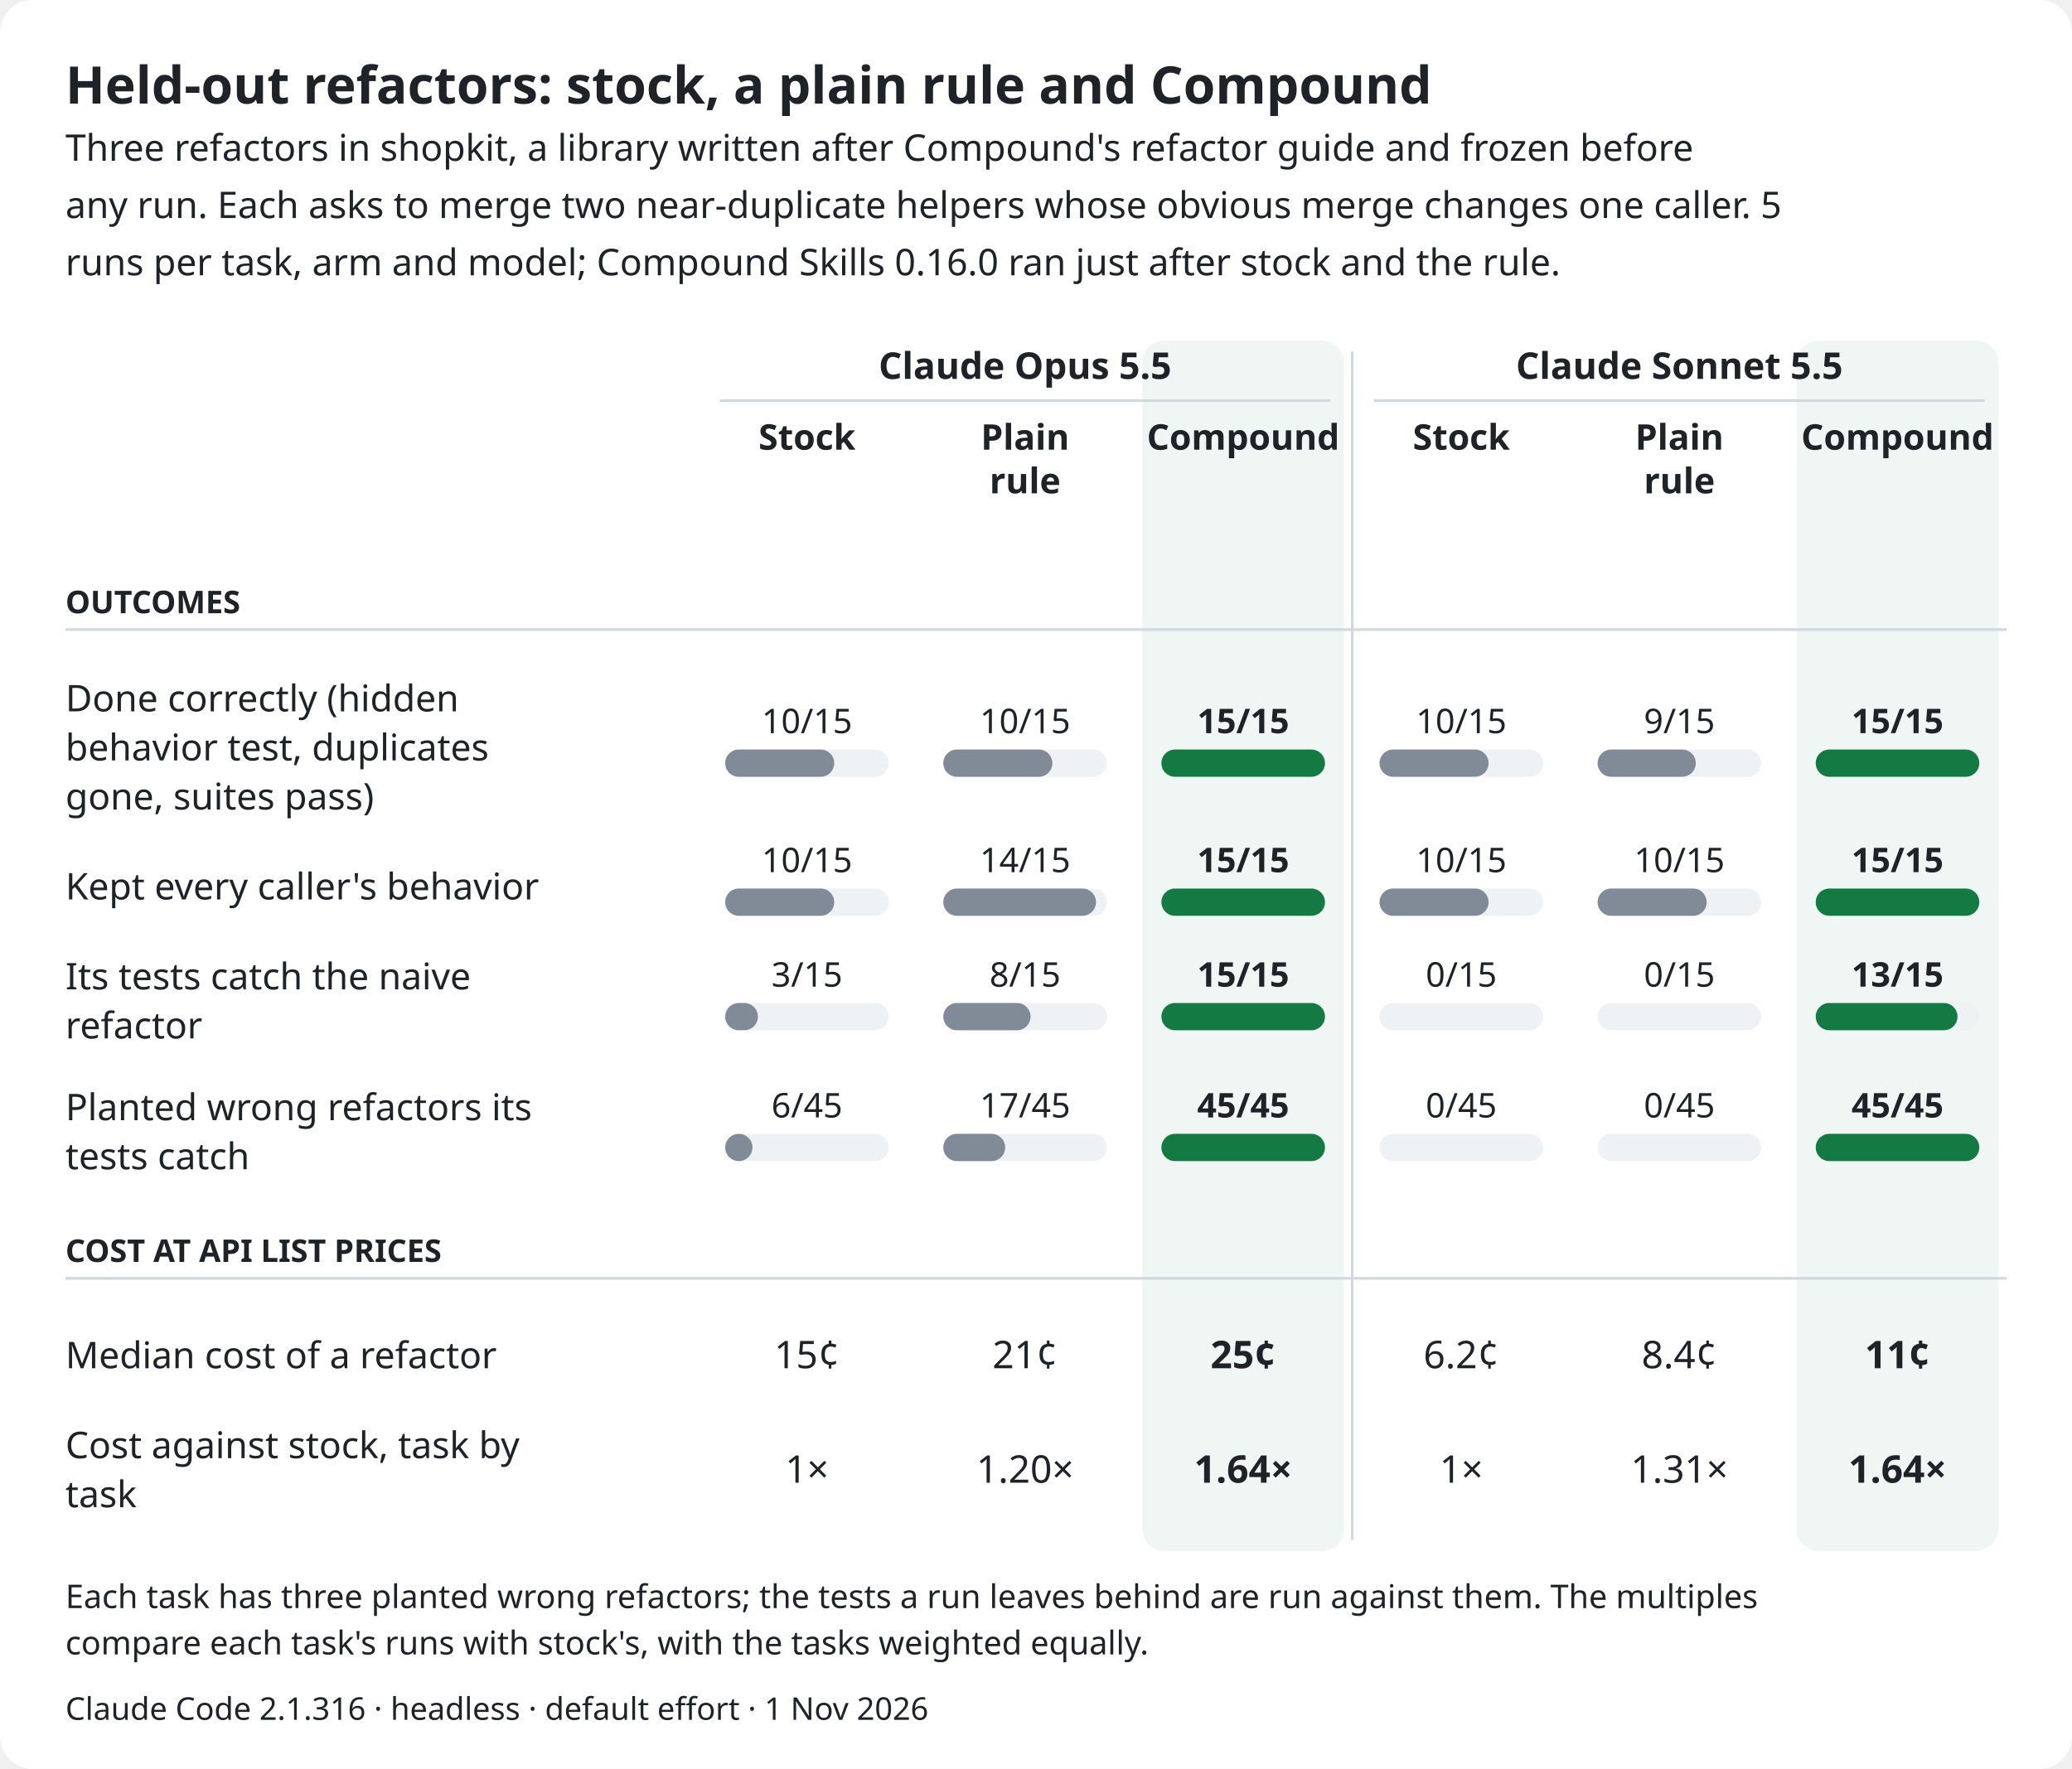
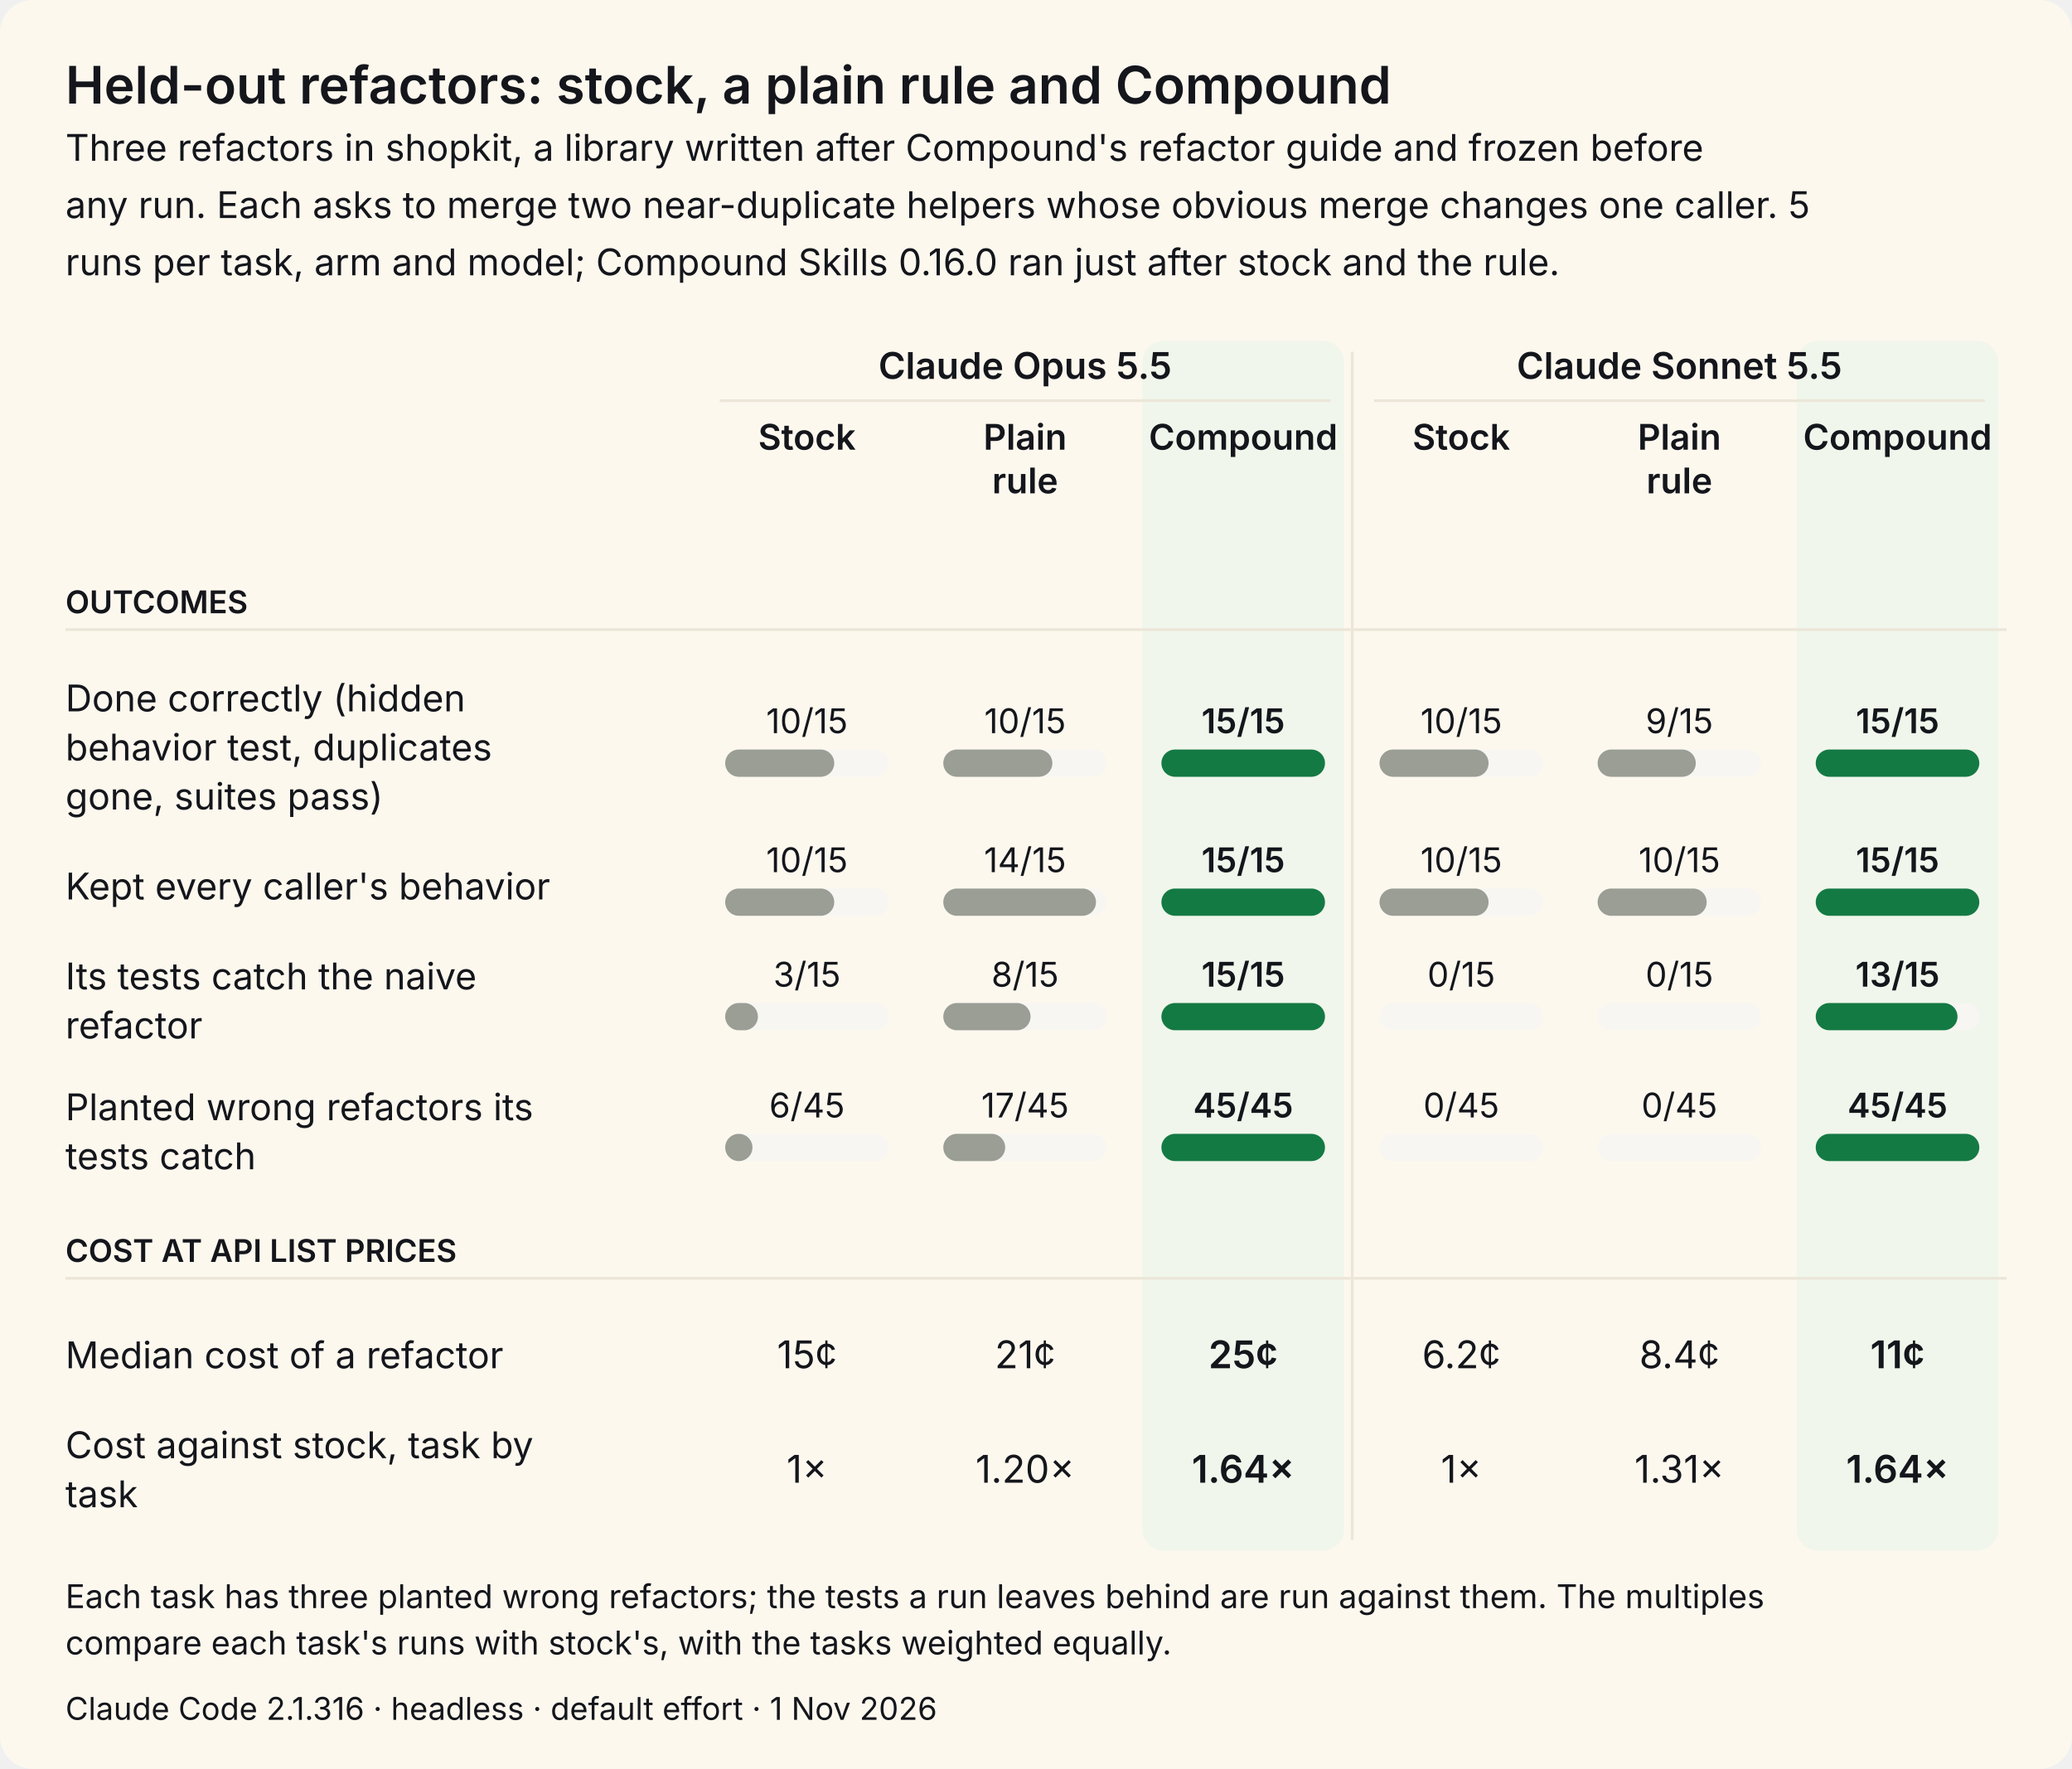
<svg xmlns="http://www.w3.org/2000/svg" width="760" height="649" viewBox="0 0 760 649" role="img" aria-labelledby="title desc">
-   <style>text{font-family:-apple-system,BlinkMacSystemFont,'Segoe UI','Noto Sans',Helvetica,Arial,sans-serif;fill:#1f2328;font-variant-numeric:tabular-nums}.mono{font-family:ui-monospace,SFMono-Regular,'SF Mono',Menlo,Consolas,'Liberation Mono',monospace}</style>
-   <rect width="760" height="649" rx="12" fill="#ffffff" />
+   <style>text{font-family:Inter,system-ui,-apple-system,BlinkMacSystemFont,'Segoe UI','Noto Sans',Helvetica,Arial,sans-serif;fill:#14161c;font-variant-numeric:tabular-nums}.mono{font-family:ui-monospace,SFMono-Regular,'SF Mono',Menlo,Consolas,'Liberation Mono',monospace}</style>
+   <rect width="760" height="649" rx="12" fill="#fdf8ee" />
  <text x="24.0" y="38.0" font-size="19" font-weight="600">Held-out refactors: stock, a plain rule and Compound</text>
-   <text x="24.0" y="59.0" font-size="13.5" fill="#59636e">Three refactors in shopkit, a library written after Compound's refactor guide and frozen before</text>
-   <text x="24.0" y="80.0" font-size="13.5" fill="#59636e">any run. Each asks to merge two near-duplicate helpers whose obvious merge changes one caller. 5</text>
-   <text x="24.0" y="101.0" font-size="13.5" fill="#59636e">runs per task, arm and model; Compound Skills 0.16.0 ran just after stock and the rule.</text>
-   <rect x="419.0" y="125.0" width="74.0" height="444.0" rx="8" fill="#e3efe8" fill-opacity="0.55" />
-   <rect x="659.0" y="125.0" width="74.0" height="444.0" rx="8" fill="#e3efe8" fill-opacity="0.55" />
-   <line x1="496.0" y1="129.0" x2="496.0" y2="565.0" stroke="#d1d9e0" stroke-width="1" />
+   <text x="24.0" y="59.0" font-size="13.5" fill="#6b6f78">Three refactors in shopkit, a library written after Compound's refactor guide and frozen before</text>
+   <text x="24.0" y="80.0" font-size="13.5" fill="#6b6f78">any run. Each asks to merge two near-duplicate helpers whose obvious merge changes one caller. 5</text>
+   <text x="24.0" y="101.0" font-size="13.5" fill="#6b6f78">runs per task, arm and model; Compound Skills 0.16.0 ran just after stock and the rule.</text>
+   <rect x="419.0" y="125.0" width="74.0" height="444.0" rx="8" fill="#e5f3e9" fill-opacity="0.55" />
+   <rect x="659.0" y="125.0" width="74.0" height="444.0" rx="8" fill="#e5f3e9" fill-opacity="0.55" />
+   <line x1="496.0" y1="129.0" x2="496.0" y2="565.0" stroke="#ece6d8" stroke-width="1" />
  <text x="376.0" y="139.0" font-size="13.5" font-weight="600" text-anchor="middle">Claude Opus 5.5</text>
-   <line x1="264.0" y1="147.0" x2="488.0" y2="147.0" stroke="#d1d9e0" stroke-width="1" />
+   <line x1="264.0" y1="147.0" x2="488.0" y2="147.0" stroke="#ece6d8" stroke-width="1" />
  <text x="616.0" y="139.0" font-size="13.5" font-weight="600" text-anchor="middle">Claude Sonnet 5.5</text>
-   <line x1="504.0" y1="147.0" x2="728.0" y2="147.0" stroke="#d1d9e0" stroke-width="1" />
+   <line x1="504.0" y1="147.0" x2="728.0" y2="147.0" stroke="#ece6d8" stroke-width="1" />
  <text x="296.0" y="165.0" font-size="13" font-weight="600" text-anchor="middle">Stock</text>
  <text x="376.0" y="165.0" font-size="13" font-weight="600" text-anchor="middle">Plain</text>
  <text x="376.0" y="181.0" font-size="13" font-weight="600" text-anchor="middle">rule</text>
  <text x="456.0" y="165.0" font-size="13" font-weight="600" text-anchor="middle" fill="#147a43">Compound</text>
  <text x="536.0" y="165.0" font-size="13" font-weight="600" text-anchor="middle">Stock</text>
  <text x="616.0" y="165.0" font-size="13" font-weight="600" text-anchor="middle">Plain</text>
  <text x="616.0" y="181.0" font-size="13" font-weight="600" text-anchor="middle">rule</text>
  <text x="696.0" y="165.0" font-size="13" font-weight="600" text-anchor="middle" fill="#147a43">Compound</text>
-   <text x="24.0" y="225.0" font-size="11.5" font-weight="600" fill="#59636e">OUTCOMES</text>
-   <line x1="24.0" y1="231.0" x2="736.0" y2="231.0" stroke="#d1d9e0" stroke-width="1" />
+   <text x="24.0" y="225.0" font-size="11.5" font-weight="600" fill="#6b6f78">OUTCOMES</text>
+   <line x1="24.0" y1="231.0" x2="736.0" y2="231.0" stroke="#ece6d8" stroke-width="1" />
  <text x="24.0" y="261.0" font-size="13.5">Done correctly (hidden</text>
  <text x="24.0" y="279.0" font-size="13.5">behavior test, duplicates</text>
  <text x="24.0" y="297.0" font-size="13.5">gone, suites pass)</text>
-   <rect x="266.0" y="275.0" width="60.0" height="10.0" rx="5" fill="#eff2f5" />
-   <rect x="266.0" y="275.0" width="40.0" height="10.0" rx="5" fill="#818b98" />
+   <rect x="266.0" y="275.0" width="60.0" height="10.0" rx="5" fill="#f7f6f2" />
+   <rect x="266.0" y="275.0" width="40.0" height="10.0" rx="5" fill="#9a9e95" />
  <text x="296.0" y="269.0" font-size="12.5" text-anchor="middle">10/15</text>
-   <rect x="346.0" y="275.0" width="60.0" height="10.0" rx="5" fill="#eff2f5" />
-   <rect x="346.0" y="275.0" width="40.0" height="10.0" rx="5" fill="#818b98" />
+   <rect x="346.0" y="275.0" width="60.0" height="10.0" rx="5" fill="#f7f6f2" />
+   <rect x="346.0" y="275.0" width="40.0" height="10.0" rx="5" fill="#9a9e95" />
  <text x="376.0" y="269.0" font-size="12.5" text-anchor="middle">10/15</text>
-   <rect x="426.0" y="275.0" width="60.0" height="10.0" rx="5" fill="#eff2f5" />
+   <rect x="426.0" y="275.0" width="60.0" height="10.0" rx="5" fill="#f7f6f2" />
  <rect x="426.0" y="275.0" width="60.0" height="10.0" rx="5" fill="#147a43" />
  <text x="456.0" y="269.0" font-size="12.5" font-weight="600" text-anchor="middle" fill="#147a43">15/15</text>
-   <rect x="506.0" y="275.0" width="60.0" height="10.0" rx="5" fill="#eff2f5" />
-   <rect x="506.0" y="275.0" width="40.0" height="10.0" rx="5" fill="#818b98" />
+   <rect x="506.0" y="275.0" width="60.0" height="10.0" rx="5" fill="#f7f6f2" />
+   <rect x="506.0" y="275.0" width="40.0" height="10.0" rx="5" fill="#9a9e95" />
  <text x="536.0" y="269.0" font-size="12.5" text-anchor="middle">10/15</text>
-   <rect x="586.0" y="275.0" width="60.0" height="10.0" rx="5" fill="#eff2f5" />
-   <rect x="586.0" y="275.0" width="36.0" height="10.0" rx="5" fill="#818b98" />
+   <rect x="586.0" y="275.0" width="60.0" height="10.0" rx="5" fill="#f7f6f2" />
+   <rect x="586.0" y="275.0" width="36.0" height="10.0" rx="5" fill="#9a9e95" />
  <text x="616.0" y="269.0" font-size="12.5" text-anchor="middle">9/15</text>
-   <rect x="666.0" y="275.0" width="60.0" height="10.0" rx="5" fill="#eff2f5" />
+   <rect x="666.0" y="275.0" width="60.0" height="10.0" rx="5" fill="#f7f6f2" />
  <rect x="666.0" y="275.0" width="60.0" height="10.0" rx="5" fill="#147a43" />
  <text x="696.0" y="269.0" font-size="12.5" font-weight="600" text-anchor="middle" fill="#147a43">15/15</text>
  <text x="24.0" y="330.0" font-size="13.5">Kept every caller's behavior</text>
-   <rect x="266.0" y="326.0" width="60.0" height="10.0" rx="5" fill="#eff2f5" />
-   <rect x="266.0" y="326.0" width="40.0" height="10.0" rx="5" fill="#818b98" />
+   <rect x="266.0" y="326.0" width="60.0" height="10.0" rx="5" fill="#f7f6f2" />
+   <rect x="266.0" y="326.0" width="40.0" height="10.0" rx="5" fill="#9a9e95" />
  <text x="296.0" y="320.0" font-size="12.5" text-anchor="middle">10/15</text>
-   <rect x="346.0" y="326.0" width="60.0" height="10.0" rx="5" fill="#eff2f5" />
-   <rect x="346.0" y="326.0" width="56.0" height="10.0" rx="5" fill="#818b98" />
+   <rect x="346.0" y="326.0" width="60.0" height="10.0" rx="5" fill="#f7f6f2" />
+   <rect x="346.0" y="326.0" width="56.0" height="10.0" rx="5" fill="#9a9e95" />
  <text x="376.0" y="320.0" font-size="12.5" text-anchor="middle">14/15</text>
-   <rect x="426.0" y="326.0" width="60.0" height="10.0" rx="5" fill="#eff2f5" />
+   <rect x="426.0" y="326.0" width="60.0" height="10.0" rx="5" fill="#f7f6f2" />
  <rect x="426.0" y="326.0" width="60.0" height="10.0" rx="5" fill="#147a43" />
  <text x="456.0" y="320.0" font-size="12.5" font-weight="600" text-anchor="middle" fill="#147a43">15/15</text>
-   <rect x="506.0" y="326.0" width="60.0" height="10.0" rx="5" fill="#eff2f5" />
-   <rect x="506.0" y="326.0" width="40.0" height="10.0" rx="5" fill="#818b98" />
+   <rect x="506.0" y="326.0" width="60.0" height="10.0" rx="5" fill="#f7f6f2" />
+   <rect x="506.0" y="326.0" width="40.0" height="10.0" rx="5" fill="#9a9e95" />
  <text x="536.0" y="320.0" font-size="12.5" text-anchor="middle">10/15</text>
-   <rect x="586.0" y="326.0" width="60.0" height="10.0" rx="5" fill="#eff2f5" />
-   <rect x="586.0" y="326.0" width="40.0" height="10.0" rx="5" fill="#818b98" />
+   <rect x="586.0" y="326.0" width="60.0" height="10.0" rx="5" fill="#f7f6f2" />
+   <rect x="586.0" y="326.0" width="40.0" height="10.0" rx="5" fill="#9a9e95" />
  <text x="616.0" y="320.0" font-size="12.5" text-anchor="middle">10/15</text>
-   <rect x="666.0" y="326.0" width="60.0" height="10.0" rx="5" fill="#eff2f5" />
+   <rect x="666.0" y="326.0" width="60.0" height="10.0" rx="5" fill="#f7f6f2" />
  <rect x="666.0" y="326.0" width="60.0" height="10.0" rx="5" fill="#147a43" />
  <text x="696.0" y="320.0" font-size="12.5" font-weight="600" text-anchor="middle" fill="#147a43">15/15</text>
  <text x="24.0" y="363.0" font-size="13.5">Its tests catch the naive</text>
  <text x="24.0" y="381.0" font-size="13.5">refactor</text>
-   <rect x="266.0" y="368.0" width="60.0" height="10.0" rx="5" fill="#eff2f5" />
-   <rect x="266.0" y="368.0" width="12.0" height="10.0" rx="5" fill="#818b98" />
+   <rect x="266.0" y="368.0" width="60.0" height="10.0" rx="5" fill="#f7f6f2" />
+   <rect x="266.0" y="368.0" width="12.0" height="10.0" rx="5" fill="#9a9e95" />
  <text x="296.0" y="362.0" font-size="12.5" text-anchor="middle">3/15</text>
-   <rect x="346.0" y="368.0" width="60.0" height="10.0" rx="5" fill="#eff2f5" />
-   <rect x="346.0" y="368.0" width="32.0" height="10.0" rx="5" fill="#818b98" />
+   <rect x="346.0" y="368.0" width="60.0" height="10.0" rx="5" fill="#f7f6f2" />
+   <rect x="346.0" y="368.0" width="32.0" height="10.0" rx="5" fill="#9a9e95" />
  <text x="376.0" y="362.0" font-size="12.5" text-anchor="middle">8/15</text>
-   <rect x="426.0" y="368.0" width="60.0" height="10.0" rx="5" fill="#eff2f5" />
+   <rect x="426.0" y="368.0" width="60.0" height="10.0" rx="5" fill="#f7f6f2" />
  <rect x="426.0" y="368.0" width="60.0" height="10.0" rx="5" fill="#147a43" />
  <text x="456.0" y="362.0" font-size="12.5" font-weight="600" text-anchor="middle" fill="#147a43">15/15</text>
-   <rect x="506.0" y="368.0" width="60.0" height="10.0" rx="5" fill="#eff2f5" />
+   <rect x="506.0" y="368.0" width="60.0" height="10.0" rx="5" fill="#f7f6f2" />
  <text x="536.0" y="362.0" font-size="12.5" text-anchor="middle">0/15</text>
-   <rect x="586.0" y="368.0" width="60.0" height="10.0" rx="5" fill="#eff2f5" />
+   <rect x="586.0" y="368.0" width="60.0" height="10.0" rx="5" fill="#f7f6f2" />
  <text x="616.0" y="362.0" font-size="12.5" text-anchor="middle">0/15</text>
-   <rect x="666.0" y="368.0" width="60.0" height="10.0" rx="5" fill="#eff2f5" />
+   <rect x="666.0" y="368.0" width="60.0" height="10.0" rx="5" fill="#f7f6f2" />
  <rect x="666.0" y="368.0" width="52.0" height="10.0" rx="5" fill="#147a43" />
  <text x="696.0" y="362.0" font-size="12.5" font-weight="600" text-anchor="middle" fill="#147a43">13/15</text>
  <text x="24.0" y="411.0" font-size="13.5">Planted wrong refactors its</text>
  <text x="24.0" y="429.0" font-size="13.5">tests catch</text>
-   <rect x="266.0" y="416.0" width="60.0" height="10.0" rx="5" fill="#eff2f5" />
-   <rect x="266.0" y="416.0" width="10.0" height="10.0" rx="5" fill="#818b98" />
+   <rect x="266.0" y="416.0" width="60.0" height="10.0" rx="5" fill="#f7f6f2" />
+   <rect x="266.0" y="416.0" width="10.0" height="10.0" rx="5" fill="#9a9e95" />
  <text x="296.0" y="410.0" font-size="12.5" text-anchor="middle">6/45</text>
-   <rect x="346.0" y="416.0" width="60.0" height="10.0" rx="5" fill="#eff2f5" />
-   <rect x="346.0" y="416.0" width="22.7" height="10.0" rx="5" fill="#818b98" />
+   <rect x="346.0" y="416.0" width="60.0" height="10.0" rx="5" fill="#f7f6f2" />
+   <rect x="346.0" y="416.0" width="22.7" height="10.0" rx="5" fill="#9a9e95" />
  <text x="376.0" y="410.0" font-size="12.5" text-anchor="middle">17/45</text>
-   <rect x="426.0" y="416.0" width="60.0" height="10.0" rx="5" fill="#eff2f5" />
+   <rect x="426.0" y="416.0" width="60.0" height="10.0" rx="5" fill="#f7f6f2" />
  <rect x="426.0" y="416.0" width="60.0" height="10.0" rx="5" fill="#147a43" />
  <text x="456.0" y="410.0" font-size="12.5" font-weight="600" text-anchor="middle" fill="#147a43">45/45</text>
-   <rect x="506.0" y="416.0" width="60.0" height="10.0" rx="5" fill="#eff2f5" />
+   <rect x="506.0" y="416.0" width="60.0" height="10.0" rx="5" fill="#f7f6f2" />
  <text x="536.0" y="410.0" font-size="12.5" text-anchor="middle">0/45</text>
-   <rect x="586.0" y="416.0" width="60.0" height="10.0" rx="5" fill="#eff2f5" />
+   <rect x="586.0" y="416.0" width="60.0" height="10.0" rx="5" fill="#f7f6f2" />
  <text x="616.0" y="410.0" font-size="12.5" text-anchor="middle">0/45</text>
-   <rect x="666.0" y="416.0" width="60.0" height="10.0" rx="5" fill="#eff2f5" />
+   <rect x="666.0" y="416.0" width="60.0" height="10.0" rx="5" fill="#f7f6f2" />
  <rect x="666.0" y="416.0" width="60.0" height="10.0" rx="5" fill="#147a43" />
  <text x="696.0" y="410.0" font-size="12.5" font-weight="600" text-anchor="middle" fill="#147a43">45/45</text>
-   <text x="24.0" y="463.0" font-size="11.5" font-weight="600" fill="#59636e">COST AT API LIST PRICES</text>
-   <line x1="24.0" y1="469.0" x2="736.0" y2="469.0" stroke="#d1d9e0" stroke-width="1" />
+   <text x="24.0" y="463.0" font-size="11.5" font-weight="600" fill="#6b6f78">COST AT API LIST PRICES</text>
+   <line x1="24.0" y1="469.0" x2="736.0" y2="469.0" stroke="#ece6d8" stroke-width="1" />
  <text x="24.0" y="502.0" font-size="13.5">Median cost of a refactor</text>
  <text x="296.0" y="502.0" font-size="14" text-anchor="middle">15¢</text>
  <text x="376.0" y="502.0" font-size="14" text-anchor="middle">21¢</text>
  <text x="456.0" y="502.0" font-size="14" font-weight="600" text-anchor="middle" fill="#147a43">25¢</text>
  <text x="536.0" y="502.0" font-size="14" text-anchor="middle">6.2¢</text>
  <text x="616.0" y="502.0" font-size="14" text-anchor="middle">8.4¢</text>
  <text x="696.0" y="502.0" font-size="14" font-weight="600" text-anchor="middle" fill="#147a43">11¢</text>
  <text x="24.0" y="535.0" font-size="13.5">Cost against stock, task by</text>
  <text x="24.0" y="553.0" font-size="13.5">task</text>
  <text x="296.0" y="544.0" font-size="14" text-anchor="middle">1×</text>
  <text x="376.0" y="544.0" font-size="14" text-anchor="middle">1.20×</text>
  <text x="456.0" y="544.0" font-size="14" font-weight="600" text-anchor="middle" fill="#147a43">1.64×</text>
  <text x="536.0" y="544.0" font-size="14" text-anchor="middle">1×</text>
  <text x="616.0" y="544.0" font-size="14" text-anchor="middle">1.31×</text>
  <text x="696.0" y="544.0" font-size="14" font-weight="600" text-anchor="middle" fill="#147a43">1.64×</text>
-   <text x="24.0" y="590.0" font-size="12" fill="#59636e">Each task has three planted wrong refactors; the tests a run leaves behind are run against them. The multiples</text>
-   <text x="24.0" y="607.0" font-size="12" fill="#59636e">compare each task's runs with stock's, with the tasks weighted equally.</text>
-   <text x="24.0" y="631.0" font-size="11.5" fill="#59636e">Claude Code 2.1.316 · headless · default effort · 1 Nov 2026</text>
+   <text x="24.0" y="590.0" font-size="12" fill="#6b6f78">Each task has three planted wrong refactors; the tests a run leaves behind are run against them. The multiples</text>
+   <text x="24.0" y="607.0" font-size="12" fill="#6b6f78">compare each task's runs with stock's, with the tasks weighted equally.</text>
+   <text x="24.0" y="631.0" font-size="11.5" fill="#6b6f78">Claude Code 2.1.316 · headless · default effort · 1 Nov 2026</text>
</svg>
